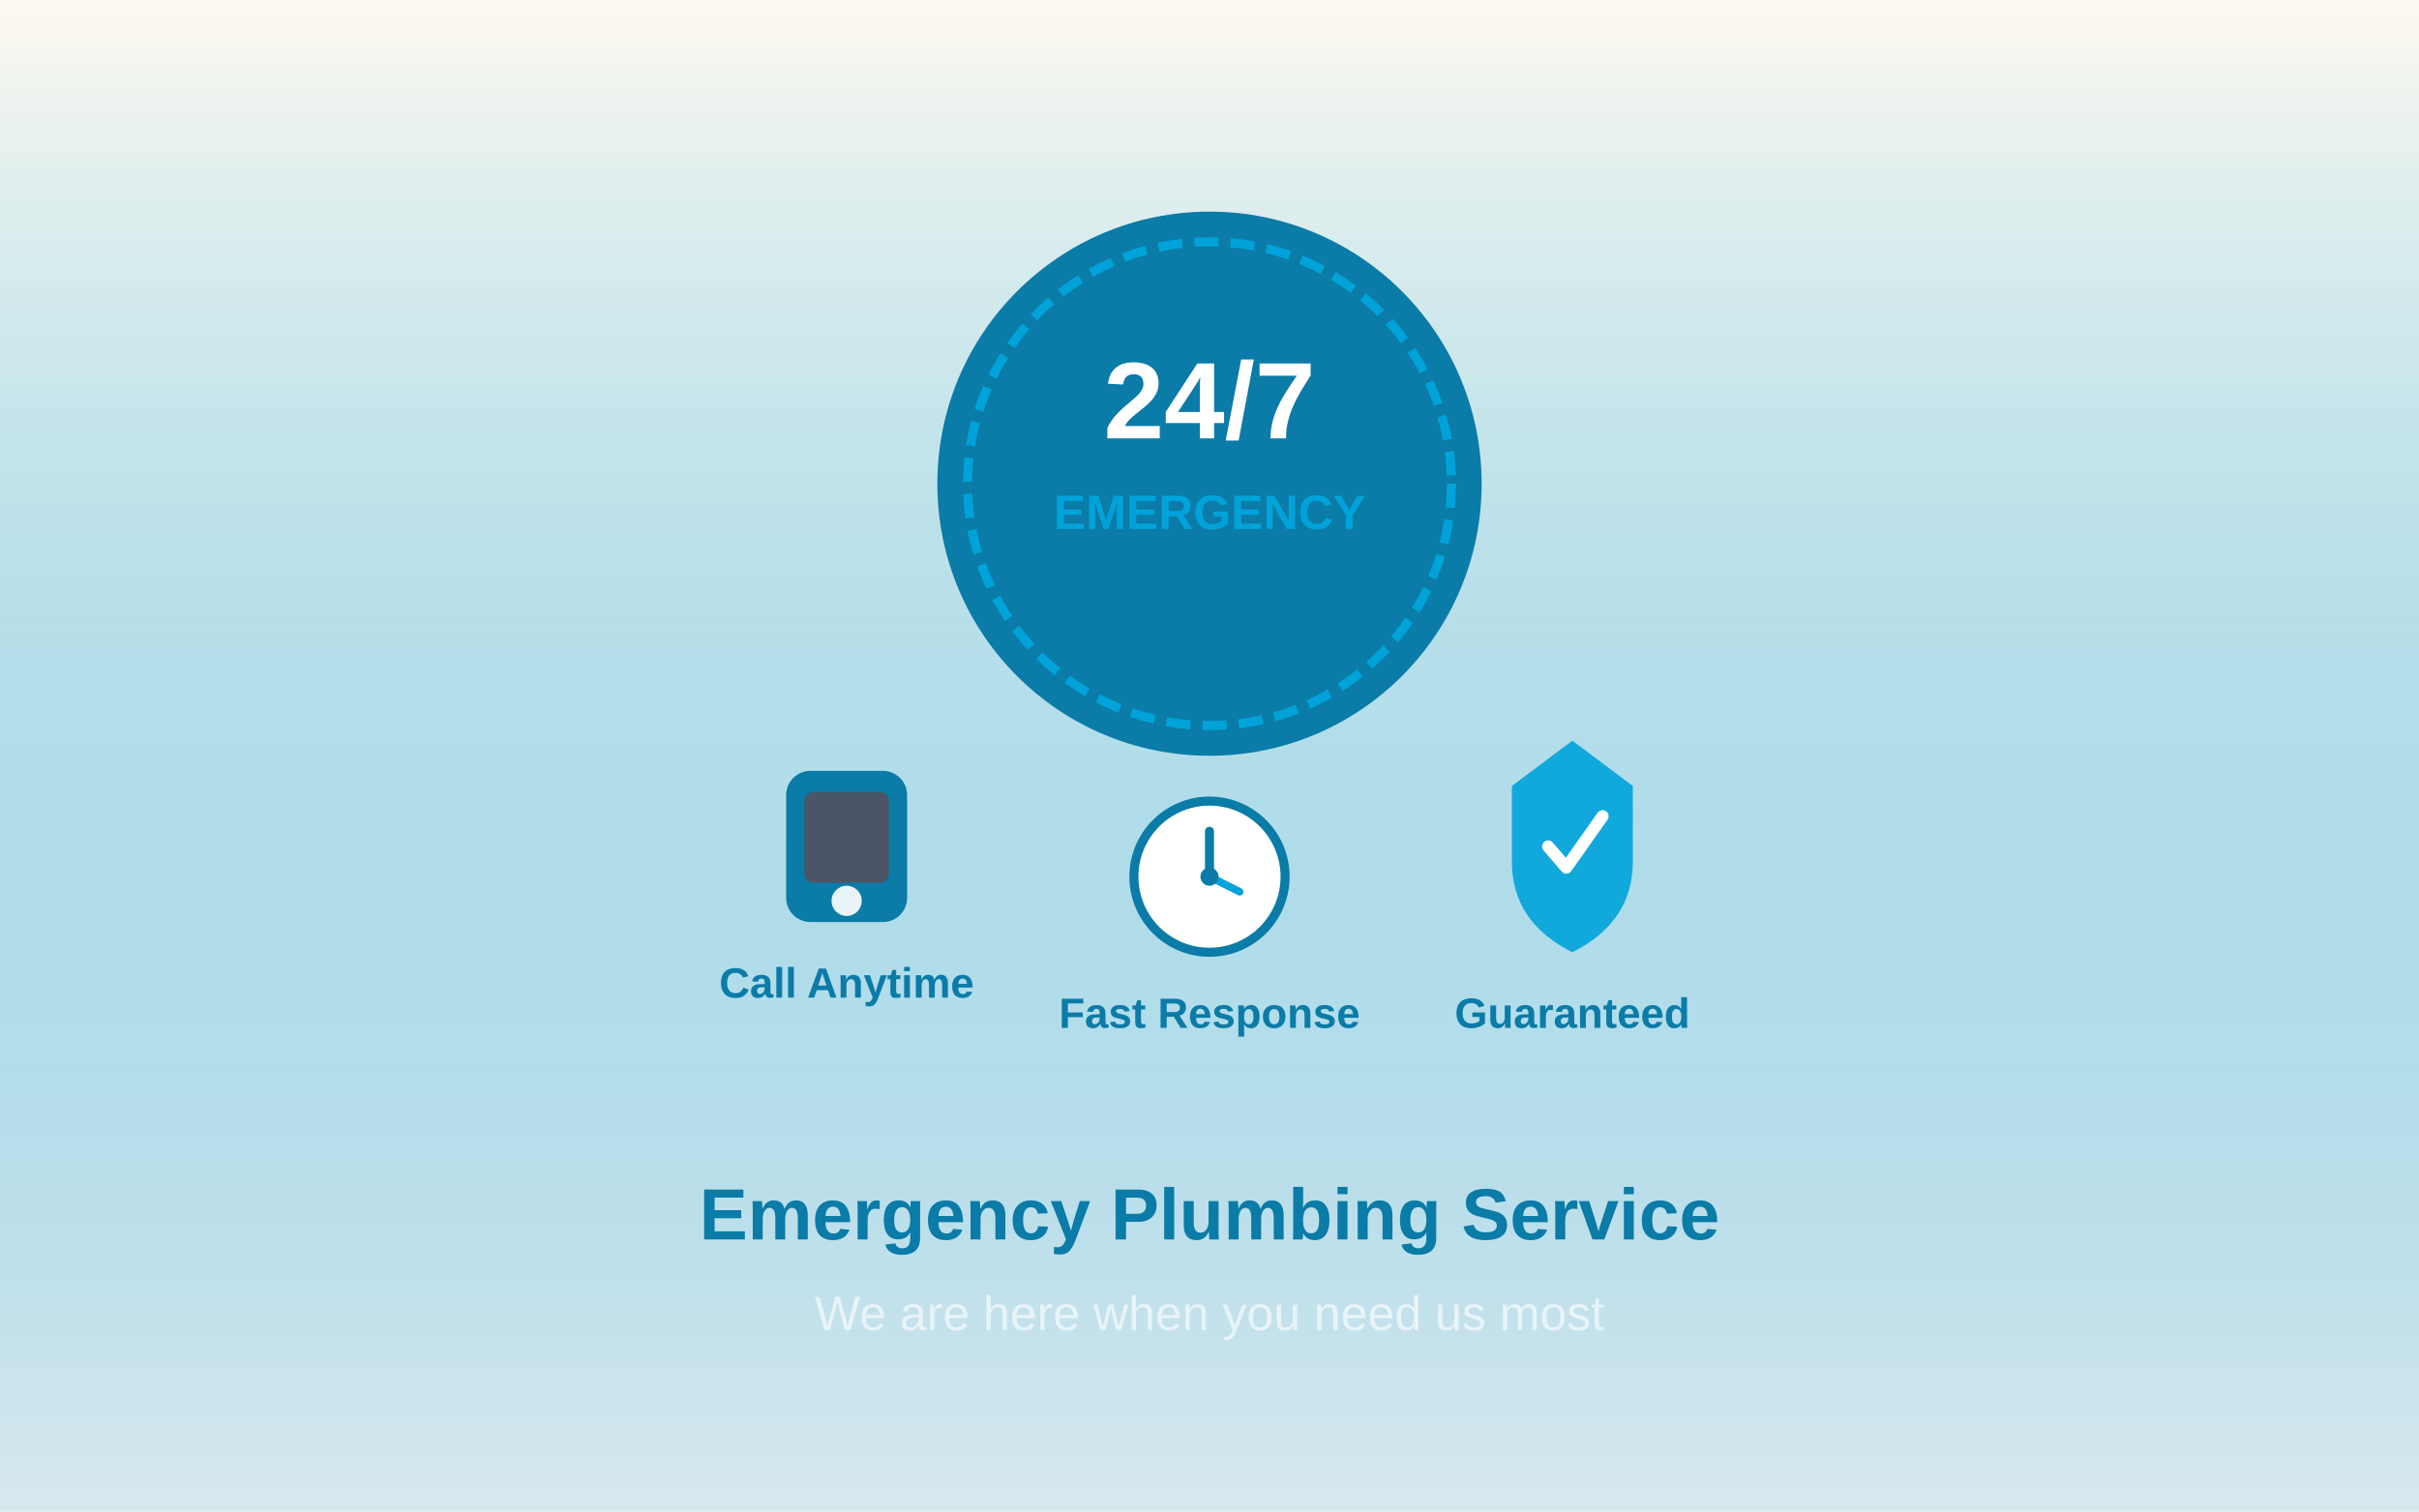
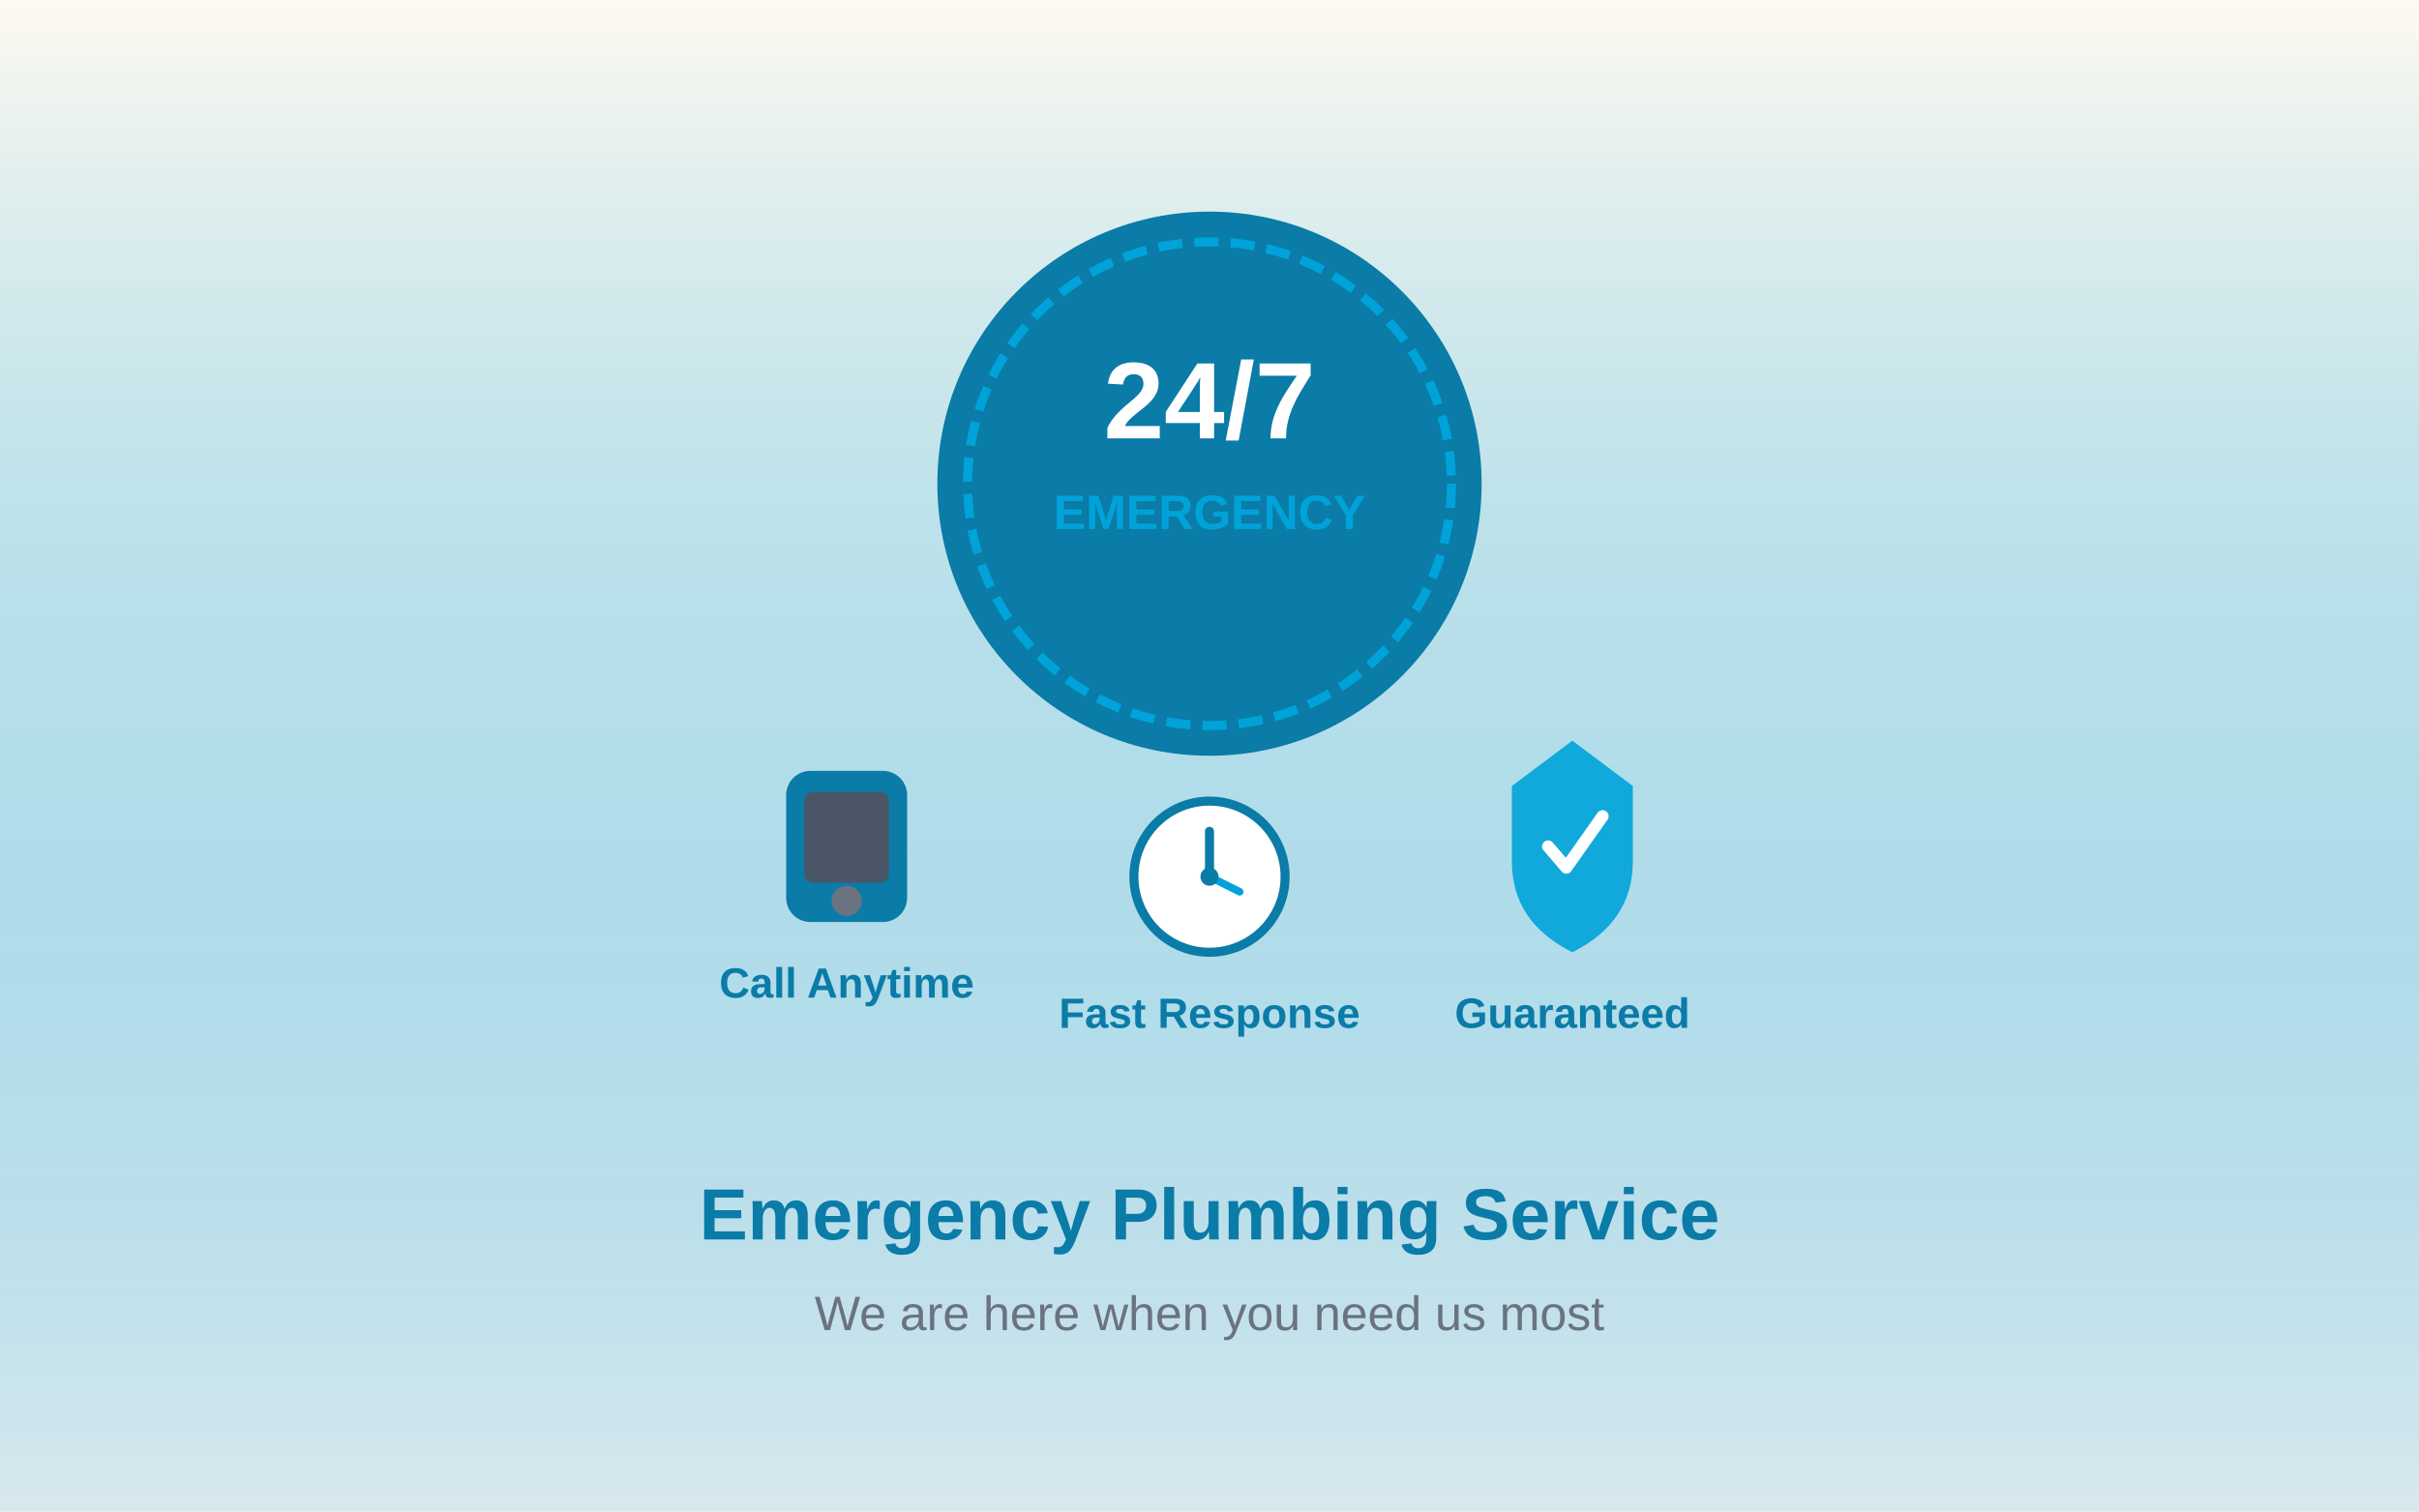
<svg xmlns="http://www.w3.org/2000/svg" viewBox="0 0 800 500" width="800" height="500">
  <defs>
    <linearGradient id="bg5" x1="0" y1="0" x2="0" y2="1">
      <stop offset="0%" stop-color="#fef9f0" />
      <stop offset="100%" stop-color="#00A3D9" stop-opacity="0.1" />
    </linearGradient>
  </defs>
  <rect width="800" height="500" fill="url(#bg5)" />
  <circle cx="400" cy="160" r="90" fill="#0B7BA7" />
  <circle cx="400" cy="160" r="80" fill="none" stroke="#00A3D9" stroke-width="3" stroke-dasharray="8 4" />
  <text x="400" y="145" text-anchor="middle" font-family="Arial, sans-serif" font-size="36" font-weight="900" fill="#fff">24/7</text>
  <text x="400" y="175" text-anchor="middle" font-family="Arial, sans-serif" font-size="16" font-weight="600" fill="#00A3D9">EMERGENCY</text>
  <g transform="translate(280, 280)">
    <rect x="-20" y="-25" width="40" height="50" rx="8" fill="#0B7BA7" />
    <rect x="-14" y="-18" width="28" height="30" rx="3" fill="#4a5568" />
-     <circle cx="0" cy="18" r="5" fill="#E8F4F8" />
+     <circle cx="0" cy="18" r="5" fill="#6b7280" />
  </g>
  <text x="280" y="330" text-anchor="middle" font-family="Arial" font-size="14" font-weight="600" fill="#0B7BA7">Call Anytime</text>
  <g transform="translate(400, 290)">
    <circle cx="0" cy="0" r="25" fill="#fff" stroke="#0B7BA7" stroke-width="3" />
    <line x1="0" y1="0" x2="0" y2="-15" stroke="#0B7BA7" stroke-width="3" stroke-linecap="round" />
    <line x1="0" y1="0" x2="10" y2="5" stroke="#00A3D9" stroke-width="2.5" stroke-linecap="round" />
    <circle cx="0" cy="0" r="3" fill="#0B7BA7" />
  </g>
  <text x="400" y="340" text-anchor="middle" font-family="Arial" font-size="14" font-weight="600" fill="#0B7BA7">Fast Response</text>
  <g transform="translate(520, 275)">
    <path d="M0 -30 L20 -15 L20 10 Q20 30 0 40 Q-20 30 -20 10 L-20 -15Z" fill="#00A3D9" opacity="0.9" />
    <path d="M-8 5 L-2 12 L10 -5" stroke="#fff" stroke-width="4" fill="none" stroke-linecap="round" stroke-linejoin="round" />
  </g>
  <text x="520" y="340" text-anchor="middle" font-family="Arial" font-size="14" font-weight="600" fill="#0B7BA7">Guaranteed</text>
  <text x="400" y="410" text-anchor="middle" font-family="Arial, sans-serif" font-size="24" font-weight="700" fill="#0B7BA7">Emergency Plumbing Service</text>
-   <text x="400" y="440" text-anchor="middle" font-family="Arial, sans-serif" font-size="16" fill="#E8F4F8">We are here when you need us most</text>
+   <text x="400" y="440" text-anchor="middle" font-family="Arial, sans-serif" font-size="16" fill="#6b7280">We are here when you need us most</text>
</svg>
